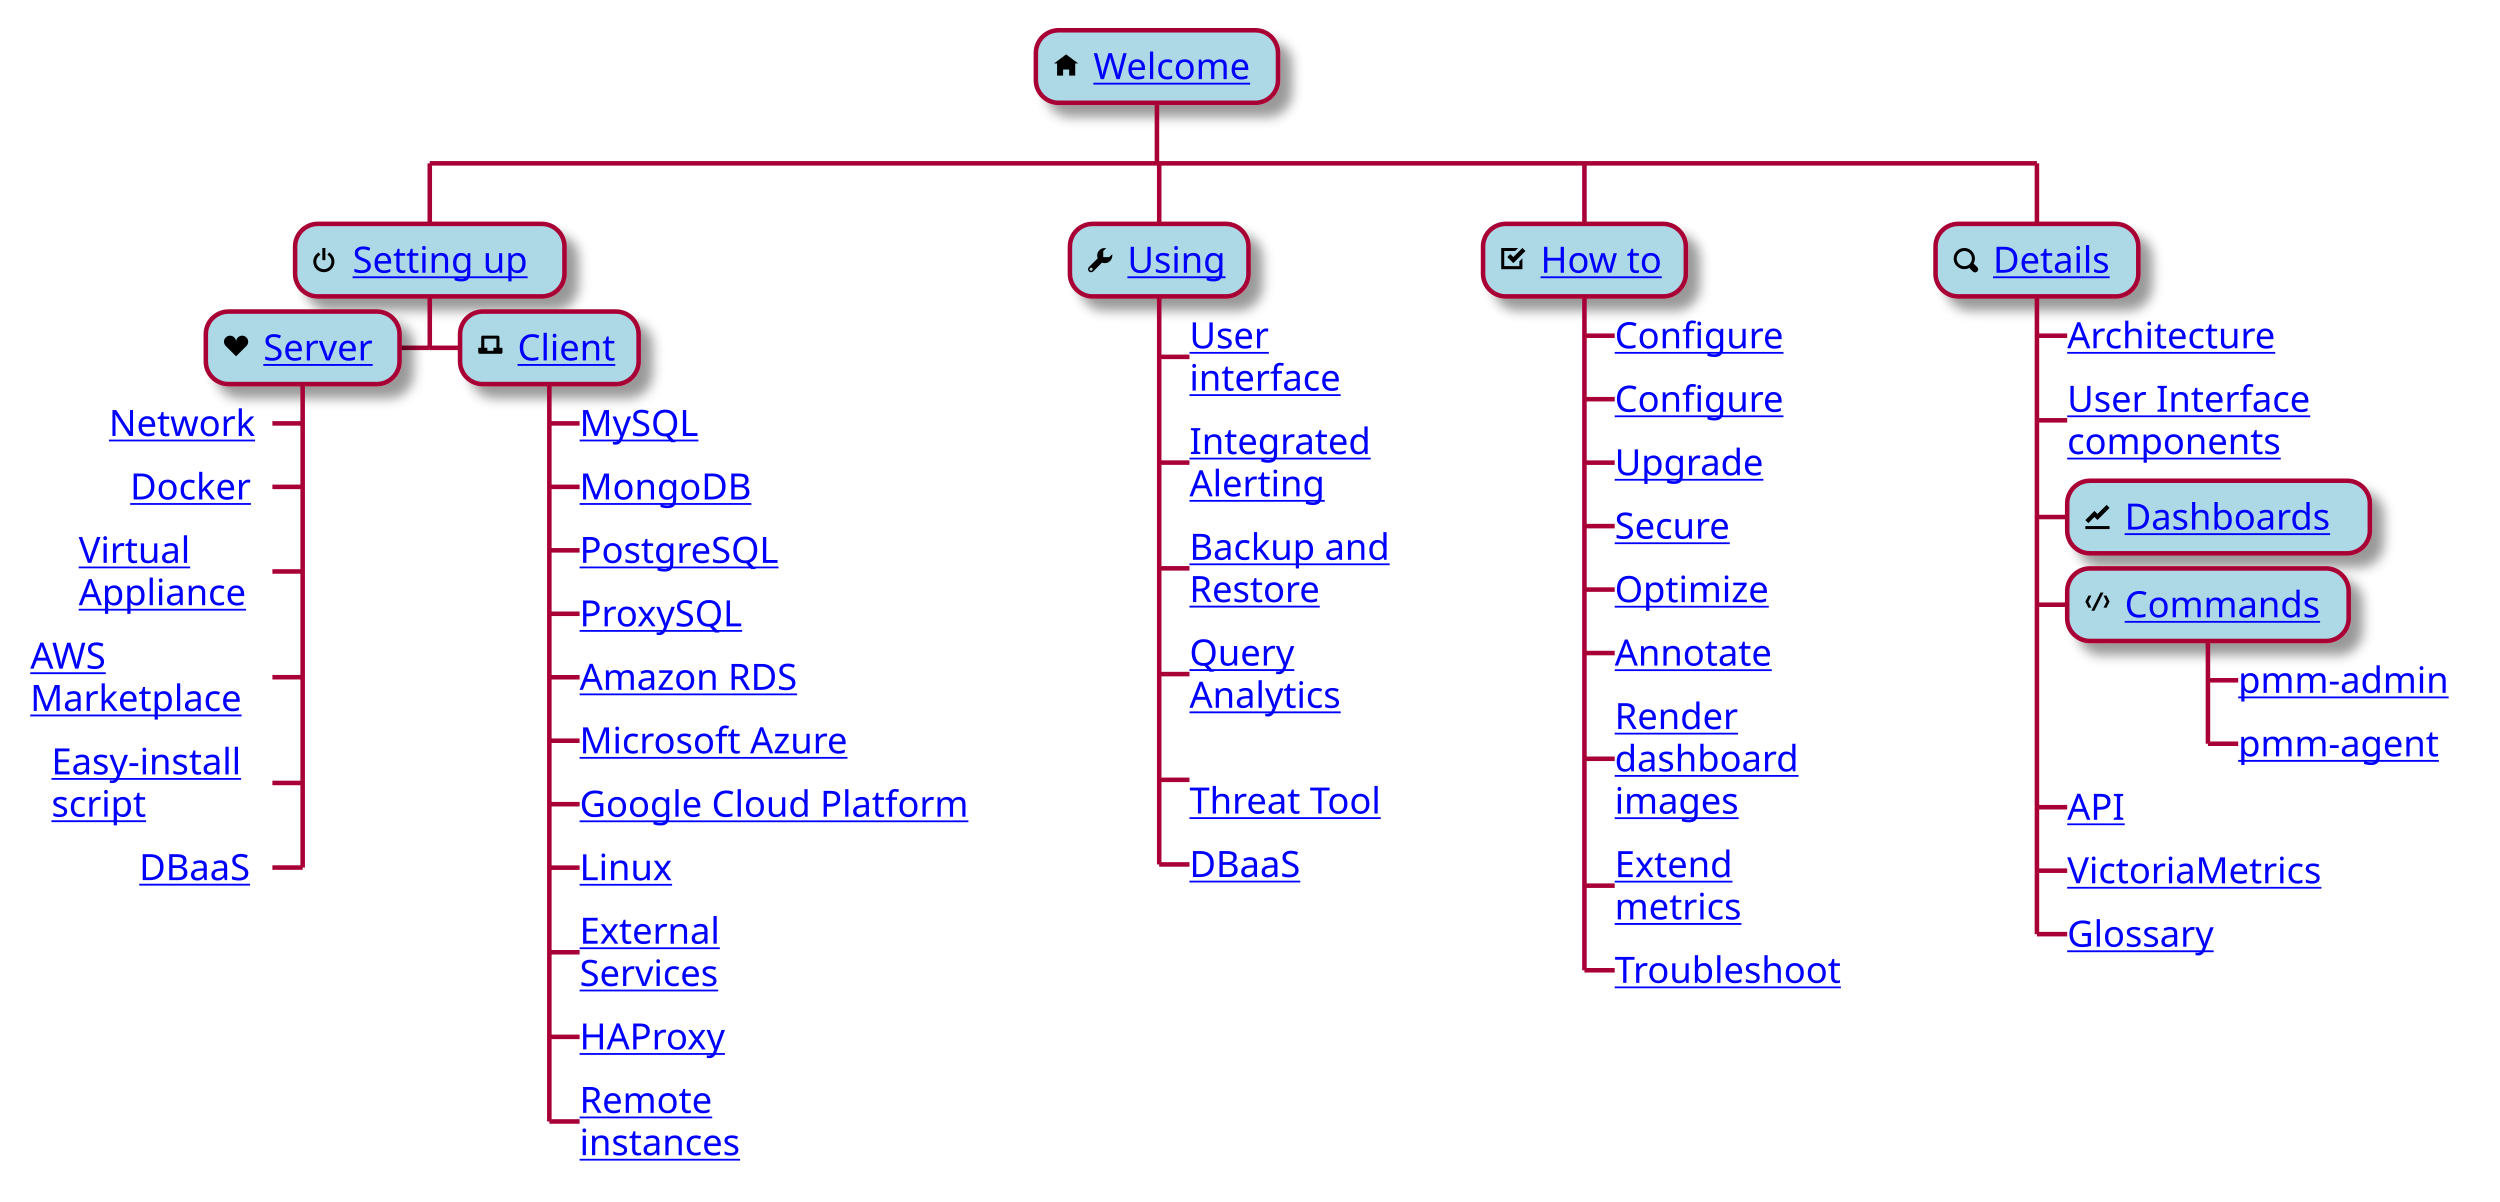
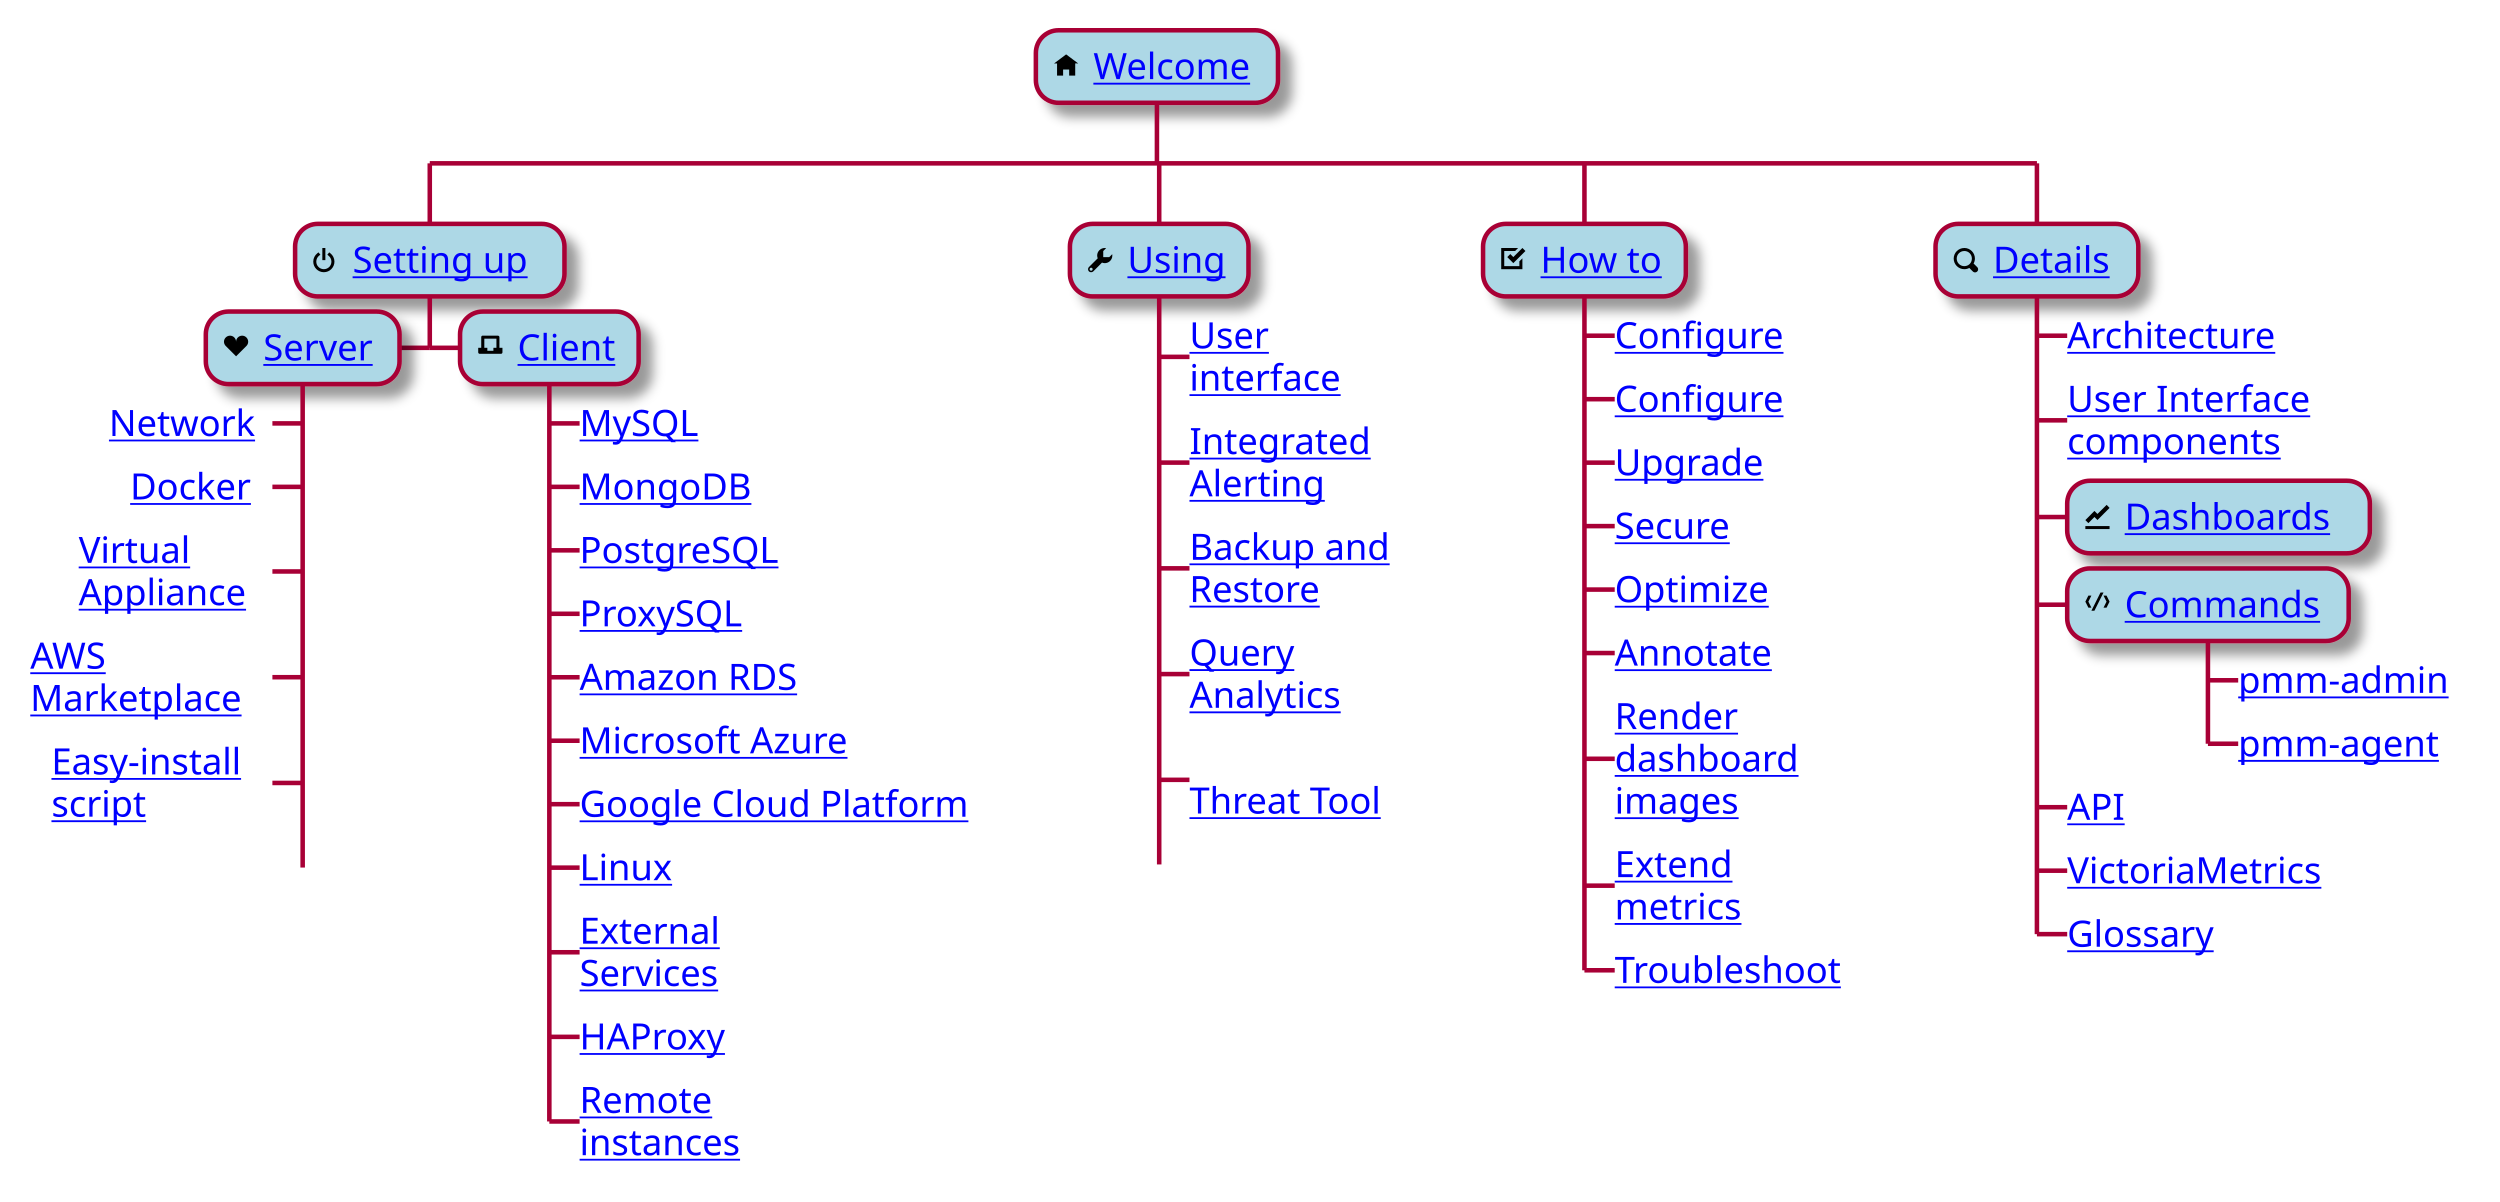
<svg xmlns="http://www.w3.org/2000/svg" xmlns:xlink="http://www.w3.org/1999/xlink" height="397" preserveAspectRatio="none" style="width:826px;height:397px" width="826">
  <defs>
    <filter height="300%" id="a" width="300%" x="-1" y="-1">
      <feGaussianBlur result="blurOut" stdDeviation="2" />
      <feColorMatrix in="blurOut" result="blurOut2" values="0 0 0 0 0 0 0 0 0 0 0 0 0 0 0 0 0 0 .4 0" />
      <feOffset dx="4" dy="4" in="blurOut2" result="blurOut3" />
      <feBlend in="SourceGraphic" in2="blurOut3" />
    </filter>
  </defs>
  <rect fill="#ADD8E6" filter="url(#a)" height="23.969" rx="7.5" ry="7.5" width="80" x="342.25" y="10" stroke="#a80036" stroke-width="1.5" />
  <path d="M352.25 17.969l-4 3h1v4h2v-2h2v2h2v-4.03l1 .03-4-3" />
  <a target="_blank" xlink:actuate="onRequest" xlink:href="https://www.percona.com/doc/percona-monitoring-and-management/2.x/index.html" xlink:show="new" xlink:title="https://www.percona.com/doc/percona-monitoring-and-management/2.x/index.html" xlink:type="simple">
    <text fill="#00F" font-family="Chivo" font-size="12" text-decoration="underline" textLength="56" x="361.25" y="26.139">
      Welcome
    </text>
  </a>
  <path stroke="#a80036" stroke-width="1.5" d="M382.25 33.969v20M142 53.969v20" />
  <rect fill="#ADD8E6" filter="url(#a)" height="23.969" rx="7.5" ry="7.5" width="89" x="97.5" y="73.969" stroke="#a80036" stroke-width="1.5" />
  <path d="M106.5 81.938v4h1v-4h-1m-1.28 1.44l-.38.31c-.81.64-1.34 1.64-1.34 2.75 0 1.93 1.57 3.5 3.5 3.5s3.5-1.57 3.5-3.5c0-1.11-.53-2.11-1.34-2.75l-.38-.31-.63.78.38.31c.58.46.97 1.17.97 1.97 0 1.39-1.11 2.5-2.5 2.5s-2.5-1.11-2.5-2.5c0-.8.36-1.51.94-1.97l.41-.31-.63-.78" />
  <a target="_blank" xlink:actuate="onRequest" xlink:href="https://www.percona.com/doc/percona-monitoring-and-management/2.x/setting-up/" xlink:show="new" xlink:title="https://www.percona.com/doc/percona-monitoring-and-management/2.x/setting-up/" xlink:type="simple">
    <text fill="#00F" font-family="Chivo" font-size="12" text-decoration="underline" textLength="65" x="116.5" y="90.107">
      Setting up
    </text>
  </a>
  <path stroke="#a80036" stroke-width="1.5" d="M132 114.922h10" />
  <rect fill="#ADD8E6" filter="url(#a)" height="23.969" rx="7.5" ry="7.5" width="64" x="68" y="102.938" stroke="#a80036" stroke-width="1.5" />
  <path d="M76 110.906c-.55 0-1.04.23-1.41.59-.36.36-.59.85-.59 1.41 0 .55.23 1.04.59 1.41l3.41 3.41 3.41-3.41c.36-.36.59-.85.59-1.41 0-.55-.23-1.04-.59-1.41-.36-.36-.85-.59-1.41-.59-.55 0-1.04.23-1.41.59-.36.36-.59.85-.59 1.41 0-.55-.23-1.04-.59-1.41-.36-.36-.85-.59-1.41-.59" />
  <a target="_blank" xlink:actuate="onRequest" xlink:href="https://www.percona.com/doc/percona-monitoring-and-management/2.x/setting-up/server/" xlink:show="new" xlink:title="https://www.percona.com/doc/percona-monitoring-and-management/2.x/setting-up/server/" xlink:type="simple">
    <text fill="#00F" font-family="Chivo" font-size="12" text-decoration="underline" textLength="40" x="87" y="119.076">
      Server
    </text>
  </a>
  <path stroke="#a80036" stroke-width="1.5" d="M90 139.891h10" />
  <a target="_blank" xlink:actuate="onRequest" xlink:href="https://www.percona.com/doc/percona-monitoring-and-management/2.x/setting-up/server/network.html" xlink:show="new" xlink:title="https://www.percona.com/doc/percona-monitoring-and-management/2.x/setting-up/server/network.html" xlink:type="simple">
    <text fill="#00F" font-family="Chivo" font-size="12" text-decoration="underline" textLength="51" x="36" y="144.045">
      Network
    </text>
  </a>
  <path stroke="#a80036" stroke-width="1.5" d="M90 160.859h10" />
  <a target="_blank" xlink:actuate="onRequest" xlink:href="https://www.percona.com/doc/percona-monitoring-and-management/2.x/setting-up/server/docker.html" xlink:show="new" xlink:title="https://www.percona.com/doc/percona-monitoring-and-management/2.x/setting-up/server/docker.html" xlink:type="simple">
    <text fill="#00F" font-family="Chivo" font-size="12" text-decoration="underline" textLength="44" x="43" y="165.014">
      Docker
    </text>
  </a>
  <path stroke="#a80036" stroke-width="1.5" d="M90 188.812h10" />
  <a target="_blank" xlink:actuate="onRequest" xlink:href="https://www.percona.com/doc/percona-monitoring-and-management/2.x/setting-up/server/virtual-appliance.html" xlink:show="new" xlink:title="https://www.percona.com/doc/percona-monitoring-and-management/2.x/setting-up/server/virtual-appliance.html" xlink:type="simple">
    <text fill="#00F" font-family="Chivo" font-size="12" text-decoration="underline" textLength="40" x="26" y="185.982">
      Virtual
    </text>
  </a>
  <a target="_blank" xlink:actuate="onRequest" xlink:href="https://www.percona.com/doc/percona-monitoring-and-management/2.x/setting-up/server/virtual-appliance.html" xlink:show="new" xlink:title="https://www.percona.com/doc/percona-monitoring-and-management/2.x/setting-up/server/virtual-appliance.html" xlink:type="simple">
    <text fill="#00F" font-family="Chivo" font-size="12" text-decoration="underline" textLength="61" x="26" y="199.951">
      Appliance
    </text>
  </a>
  <path stroke="#a80036" stroke-width="1.5" d="M90 223.75h10" />
  <a target="_blank" xlink:actuate="onRequest" xlink:href="https://www.percona.com/doc/percona-monitoring-and-management/2.x/setting-up/server/aws.html" xlink:show="new" xlink:title="https://www.percona.com/doc/percona-monitoring-and-management/2.x/setting-up/server/aws.html" xlink:type="simple">
    <text fill="#00F" font-family="Chivo" font-size="12" text-decoration="underline" textLength="27" x="10" y="220.92">
      AWS
    </text>
  </a>
  <a target="_blank" xlink:actuate="onRequest" xlink:href="https://www.percona.com/doc/percona-monitoring-and-management/2.x/setting-up/server/aws.html" xlink:show="new" xlink:title="https://www.percona.com/doc/percona-monitoring-and-management/2.x/setting-up/server/aws.html" xlink:type="simple">
    <text fill="#00F" font-family="Chivo" font-size="12" text-decoration="underline" textLength="77" x="10" y="234.889">
      Marketplace
    </text>
  </a>
  <path stroke="#a80036" stroke-width="1.5" d="M90 258.688h10" />
  <a target="_blank" xlink:actuate="onRequest" xlink:href="https://www.percona.com/doc/percona-monitoring-and-management/2.x/setting-up/server/easy-install.html" xlink:show="new" xlink:title="https://www.percona.com/doc/percona-monitoring-and-management/2.x/setting-up/server/easy-install.html" xlink:type="simple">
    <text fill="#00F" font-family="Chivo" font-size="12" text-decoration="underline" textLength="70" x="17" y="255.857">
      Easy-install
    </text>
  </a>
  <a target="_blank" xlink:actuate="onRequest" xlink:href="https://www.percona.com/doc/percona-monitoring-and-management/2.x/setting-up/server/easy-install.html" xlink:show="new" xlink:title="https://www.percona.com/doc/percona-monitoring-and-management/2.x/setting-up/server/easy-install.html" xlink:type="simple">
    <text fill="#00F" font-family="Chivo" font-size="12" text-decoration="underline" textLength="35" x="17" y="269.826">
      script
    </text>
  </a>
-   <path stroke="#a80036" stroke-width="1.5" d="M90 286.641h10" />
-   <a target="_blank" xlink:actuate="onRequest" xlink:href="https://www.percona.com/doc/percona-monitoring-and-management/2.x/setting-up/server/dbaas.html" xlink:show="new" xlink:title="https://www.percona.com/doc/percona-monitoring-and-management/2.x/setting-up/server/dbaas.html" xlink:type="simple">
-     <text fill="#00F" font-family="Chivo" font-size="12" text-decoration="underline" textLength="41" x="46" y="290.795">
-       DBaaS
-     </text>
-   </a>
  <path stroke="#a80036" stroke-width="1.5" d="M100 126.906v159.734M142 114.922h10" />
  <rect fill="#ADD8E6" filter="url(#a)" height="23.969" rx="7.5" ry="7.5" width="59" x="152" y="102.938" stroke="#a80036" stroke-width="1.5" />
  <path d="M159.34 110.906a.5.5 0 00-.34.5v3.5h-1v1.5c0 .28.22.5.5.5h7.01c.28 0 .5-.22.5-.5v-1.5h-1v-3.5a.5.5 0 00-.5-.5h-5a.5.5 0 00-.09 0 .5.5 0 00-.06 0m.66 1h4v3h-1v1h-2v-1h-1v-3" />
  <a target="_blank" xlink:actuate="onRequest" xlink:href="https://www.percona.com/doc/percona-monitoring-and-management/2.x/setting-up/client/" xlink:show="new" xlink:title="https://www.percona.com/doc/percona-monitoring-and-management/2.x/setting-up/client/" xlink:type="simple">
    <text fill="#00F" font-family="Chivo" font-size="12" text-decoration="underline" textLength="35" x="171" y="119.076">
      Client
    </text>
  </a>
  <path stroke="#a80036" stroke-width="1.5" d="M181.5 139.891h10" />
  <a target="_blank" xlink:actuate="onRequest" xlink:href="https://www.percona.com/doc/percona-monitoring-and-management/2.x/setting-up/client/mysql.html" xlink:show="new" xlink:title="https://www.percona.com/doc/percona-monitoring-and-management/2.x/setting-up/client/mysql.html" xlink:type="simple">
    <text fill="#00F" font-family="Chivo" font-size="12" text-decoration="underline" textLength="39" x="191.5" y="144.045">
      MySQL
    </text>
  </a>
  <path stroke="#a80036" stroke-width="1.5" d="M181.5 160.859h10" />
  <a target="_blank" xlink:actuate="onRequest" xlink:href="https://www.percona.com/doc/percona-monitoring-and-management/2.x/setting-up/client/mongodb.html" xlink:show="new" xlink:title="https://www.percona.com/doc/percona-monitoring-and-management/2.x/setting-up/client/mongodb.html" xlink:type="simple">
    <text fill="#00F" font-family="Chivo" font-size="12" text-decoration="underline" textLength="59" x="191.5" y="165.014">
      MongoDB
    </text>
  </a>
  <path stroke="#a80036" stroke-width="1.5" d="M181.5 181.828h10" />
  <a target="_blank" xlink:actuate="onRequest" xlink:href="https://www.percona.com/doc/percona-monitoring-and-management/2.x/setting-up/client/postgresql.html" xlink:show="new" xlink:title="https://www.percona.com/doc/percona-monitoring-and-management/2.x/setting-up/client/postgresql.html" xlink:type="simple">
    <text fill="#00F" font-family="Chivo" font-size="12" text-decoration="underline" textLength="72" x="191.5" y="185.982">
      PostgreSQL
    </text>
  </a>
  <path stroke="#a80036" stroke-width="1.5" d="M181.5 202.797h10" />
  <a target="_blank" xlink:actuate="onRequest" xlink:href="https://www.percona.com/doc/percona-monitoring-and-management/2.x/setting-up/client/proxysql.html" xlink:show="new" xlink:title="https://www.percona.com/doc/percona-monitoring-and-management/2.x/setting-up/client/proxysql.html" xlink:type="simple">
    <text fill="#00F" font-family="Chivo" font-size="12" text-decoration="underline" textLength="56" x="191.5" y="206.951">
      ProxySQL
    </text>
  </a>
  <path stroke="#a80036" stroke-width="1.5" d="M181.5 223.766h10" />
  <a target="_blank" xlink:actuate="onRequest" xlink:href="https://www.percona.com/doc/percona-monitoring-and-management/2.x/setting-up/client/aws.html" xlink:show="new" xlink:title="https://www.percona.com/doc/percona-monitoring-and-management/2.x/setting-up/client/aws.html" xlink:type="simple">
    <text fill="#00F" font-family="Chivo" font-size="12" text-decoration="underline" textLength="77" x="191.5" y="227.92">
      Amazon RDS
    </text>
  </a>
  <path stroke="#a80036" stroke-width="1.5" d="M181.5 244.734h10" />
  <a target="_blank" xlink:actuate="onRequest" xlink:href="https://www.percona.com/doc/percona-monitoring-and-management/2.x/setting-up/client/azure.html" xlink:show="new" xlink:title="https://www.percona.com/doc/percona-monitoring-and-management/2.x/setting-up/client/azure.html" xlink:type="simple">
    <text fill="#00F" font-family="Chivo" font-size="12" text-decoration="underline" textLength="95" x="191.5" y="248.889">
      Microsoft Azure
    </text>
  </a>
  <path stroke="#a80036" stroke-width="1.5" d="M181.5 265.703h10" />
  <a target="_blank" xlink:actuate="onRequest" xlink:href="https://www.percona.com/doc/percona-monitoring-and-management/2.x/setting-up/client/google.html" xlink:show="new" xlink:title="https://www.percona.com/doc/percona-monitoring-and-management/2.x/setting-up/client/google.html" xlink:type="simple">
    <text fill="#00F" font-family="Chivo" font-size="12" text-decoration="underline" textLength="139" x="191.5" y="269.857">
      Google Cloud Platform
    </text>
  </a>
  <path stroke="#a80036" stroke-width="1.5" d="M181.5 286.672h10" />
  <a target="_blank" xlink:actuate="onRequest" xlink:href="https://www.percona.com/doc/percona-monitoring-and-management/2.x/setting-up/client/linux.html" xlink:show="new" xlink:title="https://www.percona.com/doc/percona-monitoring-and-management/2.x/setting-up/client/linux.html" xlink:type="simple">
    <text fill="#00F" font-family="Chivo" font-size="12" text-decoration="underline" textLength="31" x="191.5" y="290.826">
      Linux
    </text>
  </a>
  <path stroke="#a80036" stroke-width="1.5" d="M181.5 314.625h10" />
  <a target="_blank" xlink:actuate="onRequest" xlink:href="https://www.percona.com/doc/percona-monitoring-and-management/2.x/setting-up/client/external.html" xlink:show="new" xlink:title="https://www.percona.com/doc/percona-monitoring-and-management/2.x/setting-up/client/external.html" xlink:type="simple">
    <text fill="#00F" font-family="Chivo" font-size="12" text-decoration="underline" textLength="51" x="191.5" y="311.795">
      External
    </text>
  </a>
  <a target="_blank" xlink:actuate="onRequest" xlink:href="https://www.percona.com/doc/percona-monitoring-and-management/2.x/setting-up/client/external.html" xlink:show="new" xlink:title="https://www.percona.com/doc/percona-monitoring-and-management/2.x/setting-up/client/external.html" xlink:type="simple">
    <text fill="#00F" font-family="Chivo" font-size="12" text-decoration="underline" textLength="52" x="191.5" y="325.764">
      Services
    </text>
  </a>
  <path stroke="#a80036" stroke-width="1.5" d="M181.5 342.578h10" />
  <a target="_blank" xlink:actuate="onRequest" xlink:href="https://www.percona.com/doc/percona-monitoring-and-management/2.x/setting-up/client/haproxy.html" xlink:show="new" xlink:title="https://www.percona.com/doc/percona-monitoring-and-management/2.x/setting-up/client/haproxy.html" xlink:type="simple">
    <text fill="#00F" font-family="Chivo" font-size="12" text-decoration="underline" textLength="50" x="191.5" y="346.732">
      HAProxy
    </text>
  </a>
  <path stroke="#a80036" stroke-width="1.5" d="M181.5 370.531h10" />
  <a target="_blank" xlink:actuate="onRequest" xlink:href="https://www.percona.com/doc/percona-monitoring-and-management/2.x/setting-up/client/remote.html" xlink:show="new" xlink:title="https://www.percona.com/doc/percona-monitoring-and-management/2.x/setting-up/client/remote.html" xlink:type="simple">
    <text fill="#00F" font-family="Chivo" font-size="12" text-decoration="underline" textLength="48" x="191.5" y="367.701">
      Remote
    </text>
  </a>
  <a target="_blank" xlink:actuate="onRequest" xlink:href="https://www.percona.com/doc/percona-monitoring-and-management/2.x/setting-up/client/remote.html" xlink:show="new" xlink:title="https://www.percona.com/doc/percona-monitoring-and-management/2.x/setting-up/client/remote.html" xlink:type="simple">
    <text fill="#00F" font-family="Chivo" font-size="12" text-decoration="underline" textLength="61" x="191.5" y="381.67">
      instances
    </text>
  </a>
  <path stroke="#a80036" stroke-width="1.5" d="M181.5 126.906v243.625M142 97.938v16.984M383 53.969v20" />
  <rect fill="#ADD8E6" filter="url(#a)" height="23.969" rx="7.5" ry="7.5" width="59" x="353.5" y="73.969" stroke="#a80036" stroke-width="1.5" />
  <path d="M365 81.938c-1.38 0-2.5 1.12-2.5 2.5 0 .32.08.62.19.91l-2.91 2.88c-.39.39-.39 1.05 0 1.44.2.2.46.28.72.28.26 0 .52-.09.72-.28l2.88-2.91c.28.11.58.19.91.19 1.38 0 2.5-1.12 2.5-2.5 0-.16 0-.32-.03-.47l-.97.97h-2v-2l.97-.97c-.15-.03-.31-.03-.47-.03m-4.5 6.5c.28 0 .5.22.5.5s-.22.5-.5.5-.5-.22-.5-.5.22-.5.5-.5" />
  <a target="_blank" xlink:actuate="onRequest" xlink:href="https://www.percona.com/doc/percona-monitoring-and-management/2.x/using/" xlink:show="new" xlink:title="https://www.percona.com/doc/percona-monitoring-and-management/2.x/using/" xlink:type="simple">
    <text fill="#00F" font-family="Chivo" font-size="12" text-decoration="underline" textLength="35" x="372.5" y="90.107">
      Using
    </text>
  </a>
  <path stroke="#a80036" stroke-width="1.5" d="M383 117.906h10" />
  <a target="_blank" xlink:actuate="onRequest" xlink:href="https://www.percona.com/doc/percona-monitoring-and-management/2.x/using/interface.html" xlink:show="new" xlink:title="https://www.percona.com/doc/percona-monitoring-and-management/2.x/using/interface.html" xlink:type="simple">
    <text fill="#00F" font-family="Chivo" font-size="12" text-decoration="underline" textLength="29" x="393" y="115.076">
      User
    </text>
  </a>
  <a target="_blank" xlink:actuate="onRequest" xlink:href="https://www.percona.com/doc/percona-monitoring-and-management/2.x/using/interface.html" xlink:show="new" xlink:title="https://www.percona.com/doc/percona-monitoring-and-management/2.x/using/interface.html" xlink:type="simple">
    <text fill="#00F" font-family="Chivo" font-size="12" text-decoration="underline" textLength="56" x="393" y="129.045">
      interface
    </text>
  </a>
  <path stroke="#a80036" stroke-width="1.5" d="M383 152.844h10" />
  <a target="_blank" xlink:actuate="onRequest" xlink:href="https://www.percona.com/doc/percona-monitoring-and-management/2.x/using/alerting.html" xlink:show="new" xlink:title="https://www.percona.com/doc/percona-monitoring-and-management/2.x/using/alerting.html" xlink:type="simple">
    <text fill="#00F" font-family="Chivo" font-size="12" text-decoration="underline" textLength="66" x="393" y="150.014">
      Integrated
    </text>
  </a>
  <a target="_blank" xlink:actuate="onRequest" xlink:href="https://www.percona.com/doc/percona-monitoring-and-management/2.x/using/alerting.html" xlink:show="new" xlink:title="https://www.percona.com/doc/percona-monitoring-and-management/2.x/using/alerting.html" xlink:type="simple">
    <text fill="#00F" font-family="Chivo" font-size="12" text-decoration="underline" textLength="48" x="393" y="163.982">
      Alerting
    </text>
  </a>
  <path stroke="#a80036" stroke-width="1.5" d="M383 187.781h10" />
  <a target="_blank" xlink:actuate="onRequest" xlink:href="https://www.percona.com/doc/percona-monitoring-and-management/2.x/using/backup.html" xlink:show="new" xlink:title="https://www.percona.com/doc/percona-monitoring-and-management/2.x/using/backup.html" xlink:type="simple">
    <text fill="#00F" font-family="Chivo" font-size="12" text-decoration="underline" textLength="74" x="393" y="184.951">
      Backup and
    </text>
  </a>
  <a target="_blank" xlink:actuate="onRequest" xlink:href="https://www.percona.com/doc/percona-monitoring-and-management/2.x/using/backup.html" xlink:show="new" xlink:title="https://www.percona.com/doc/percona-monitoring-and-management/2.x/using/backup.html" xlink:type="simple">
    <text fill="#00F" font-family="Chivo" font-size="12" text-decoration="underline" textLength="49" x="393" y="198.92">
      Restore
    </text>
  </a>
  <path stroke="#a80036" stroke-width="1.5" d="M383 222.719h10" />
  <a target="_blank" xlink:actuate="onRequest" xlink:href="https://www.percona.com/doc/percona-monitoring-and-management/2.x/using/query-analytics.html" xlink:show="new" xlink:title="https://www.percona.com/doc/percona-monitoring-and-management/2.x/using/query-analytics.html" xlink:type="simple">
    <text fill="#00F" font-family="Chivo" font-size="12" text-decoration="underline" textLength="36" x="393" y="219.889">
      Query
    </text>
  </a>
  <a target="_blank" xlink:actuate="onRequest" xlink:href="https://www.percona.com/doc/percona-monitoring-and-management/2.x/using/query-analytics.html" xlink:show="new" xlink:title="https://www.percona.com/doc/percona-monitoring-and-management/2.x/using/query-analytics.html" xlink:type="simple">
    <text fill="#00F" font-family="Chivo" font-size="12" text-decoration="underline" textLength="55" x="393" y="233.857">
      Analytics
    </text>
  </a>
  <path stroke="#a80036" stroke-width="1.5" d="M383 257.656h10" />
  <a target="_blank" xlink:actuate="onRequest" xlink:href="https://www.percona.com/doc/percona-monitoring-and-management/2.x/how-to/advisors.html" xlink:show="new" xlink:title="https://www.percona.com/doc/percona-monitoring-and-management/2.x/how-to/advisors.html" xlink:type="simple">
    <text fill="#00F" font-family="Chivo" font-size="12" text-decoration="underline" textLength="50" x="393" y="254.826">
    </text>
  </a>
  <a target="_blank" xlink:actuate="onRequest" xlink:href="https://www.percona.com/doc/percona-monitoring-and-management/2.x/how-to/advisors.html" xlink:show="new" xlink:title="https://www.percona.com/doc/percona-monitoring-and-management/2.x/how-to/advisors.html" xlink:type="simple">
    <text fill="#00F" font-family="Chivo" font-size="12" text-decoration="underline" textLength="71" x="393" y="268.795">
      Threat Tool
    </text>
  </a>
-   <path stroke="#a80036" stroke-width="1.5" d="M383 285.609h10" />
-   <a target="_blank" xlink:actuate="onRequest" xlink:href="https://www.percona.com/doc/percona-monitoring-and-management/2.x/using/dbaas.html" xlink:show="new" xlink:title="https://www.percona.com/doc/percona-monitoring-and-management/2.x/using/dbaas.html" xlink:type="simple">
-     <text fill="#00F" font-family="Chivo" font-size="12" text-decoration="underline" textLength="41" x="393" y="289.764">
-       DBaaS
-     </text>
-   </a>
  <path stroke="#a80036" stroke-width="1.5" d="M383 97.938v187.672M523.5 53.969v20" />
  <rect fill="#ADD8E6" filter="url(#a)" height="23.969" rx="7.5" ry="7.5" width="67" x="490" y="73.969" stroke="#a80036" stroke-width="1.5" />
  <path d="M496 81.938v7h7v-3.59l-1 1v1.59h-5v-5h3.59l1-1H496m7 0l-3 3-1-1-1 1 2 2 4-4-1-1" />
  <a target="_blank" xlink:actuate="onRequest" xlink:href="https://www.percona.com/doc/percona-monitoring-and-management/2.x/how-to/" xlink:show="new" xlink:title="https://www.percona.com/doc/percona-monitoring-and-management/2.x/how-to/" xlink:type="simple">
    <text fill="#00F" font-family="Chivo" font-size="12" text-decoration="underline" textLength="43" x="509" y="90.107">
      How to
    </text>
  </a>
  <path stroke="#a80036" stroke-width="1.5" d="M523.5 110.922h10" />
  <a target="_blank" xlink:actuate="onRequest" xlink:href="https://www.percona.com/doc/percona-monitoring-and-management/2.x/how-to/configure.html" xlink:show="new" xlink:title="https://www.percona.com/doc/percona-monitoring-and-management/2.x/how-to/configure.html" xlink:type="simple">
    <text fill="#00F" font-family="Chivo" font-size="12" text-decoration="underline" textLength="60" x="533.5" y="115.076">
      Configure
    </text>
  </a>
  <path stroke="#a80036" stroke-width="1.5" d="M523.5 131.891h10" />
  <a target="_blank" xlink:actuate="onRequest" xlink:href="https://www.percona.com/doc/percona-monitoring-and-management/2.x/how-to/manage-users.html" xlink:show="new" xlink:title="https://www.percona.com/doc/percona-monitoring-and-management/2.x/how-to/manage-users.html" xlink:type="simple">
    <text fill="#00F" font-family="Chivo" font-size="12" text-decoration="underline" textLength="60" x="533.5" y="136.045">
      Configure
    </text>
  </a>
  <path stroke="#a80036" stroke-width="1.5" d="M523.5 152.859h10" />
  <a target="_blank" xlink:actuate="onRequest" xlink:href="https://www.percona.com/doc/percona-monitoring-and-management/2.x/how-to/upgrade.html" xlink:show="new" xlink:title="https://www.percona.com/doc/percona-monitoring-and-management/2.x/how-to/upgrade.html" xlink:type="simple">
    <text fill="#00F" font-family="Chivo" font-size="12" text-decoration="underline" textLength="54" x="533.5" y="157.014">
      Upgrade
    </text>
  </a>
  <path stroke="#a80036" stroke-width="1.5" d="M523.5 173.828h10" />
  <a target="_blank" xlink:actuate="onRequest" xlink:href="https://www.percona.com/doc/percona-monitoring-and-management/2.x/how-to/secure.html" xlink:show="new" xlink:title="https://www.percona.com/doc/percona-monitoring-and-management/2.x/how-to/secure.html" xlink:type="simple">
    <text fill="#00F" font-family="Chivo" font-size="12" text-decoration="underline" textLength="44" x="533.5" y="177.982">
      Secure
    </text>
  </a>
  <path stroke="#a80036" stroke-width="1.5" d="M523.5 194.797h10" />
  <a target="_blank" xlink:actuate="onRequest" xlink:href="https://www.percona.com/doc/percona-monitoring-and-management/2.x/how-to/optimize.html" xlink:show="new" xlink:title="https://www.percona.com/doc/percona-monitoring-and-management/2.x/how-to/optimize.html" xlink:type="simple">
    <text fill="#00F" font-family="Chivo" font-size="12" text-decoration="underline" textLength="52" x="533.5" y="198.951">
      Optimize
    </text>
  </a>
  <path stroke="#a80036" stroke-width="1.5" d="M523.5 215.766h10" />
  <a target="_blank" xlink:actuate="onRequest" xlink:href="https://www.percona.com/doc/percona-monitoring-and-management/2.x/how-to/annotate.html" xlink:show="new" xlink:title="https://www.percona.com/doc/percona-monitoring-and-management/2.x/how-to/annotate.html" xlink:type="simple">
    <text fill="#00F" font-family="Chivo" font-size="12" text-decoration="underline" textLength="58" x="533.5" y="219.92">
      Annotate
    </text>
  </a>
  <path stroke="#a80036" stroke-width="1.5" d="M523.5 250.703h10" />
  <a target="_blank" xlink:actuate="onRequest" xlink:href="https://www.percona.com/doc/percona-monitoring-and-management/2.x/how-to/render-dashboard-images.html" xlink:show="new" xlink:title="https://www.percona.com/doc/percona-monitoring-and-management/2.x/how-to/render-dashboard-images.html" xlink:type="simple">
    <text fill="#00F" font-family="Chivo" font-size="12" text-decoration="underline" textLength="45" x="533.5" y="240.889">
      Render
    </text>
  </a>
  <a target="_blank" xlink:actuate="onRequest" xlink:href="https://www.percona.com/doc/percona-monitoring-and-management/2.x/how-to/render-dashboard-images.html" xlink:show="new" xlink:title="https://www.percona.com/doc/percona-monitoring-and-management/2.x/how-to/render-dashboard-images.html" xlink:type="simple">
    <text fill="#00F" font-family="Chivo" font-size="12" text-decoration="underline" textLength="68" x="533.5" y="254.857">
      dashboard
    </text>
  </a>
  <a target="_blank" xlink:actuate="onRequest" xlink:href="https://www.percona.com/doc/percona-monitoring-and-management/2.x/how-to/render-dashboard-images.html" xlink:show="new" xlink:title="https://www.percona.com/doc/percona-monitoring-and-management/2.x/how-to/render-dashboard-images.html" xlink:type="simple">
    <text fill="#00F" font-family="Chivo" font-size="12" text-decoration="underline" textLength="45" x="533.5" y="268.826">
      images
    </text>
  </a>
  <path stroke="#a80036" stroke-width="1.5" d="M523.5 292.625h10" />
  <a target="_blank" xlink:actuate="onRequest" xlink:href="https://www.percona.com/doc/percona-monitoring-and-management/2.x/how-to/extend-metrics.html" xlink:show="new" xlink:title="https://www.percona.com/doc/percona-monitoring-and-management/2.x/how-to/extend-metrics.html" xlink:type="simple">
    <text fill="#00F" font-family="Chivo" font-size="12" text-decoration="underline" textLength="43" x="533.5" y="289.795">
      Extend
    </text>
  </a>
  <a target="_blank" xlink:actuate="onRequest" xlink:href="https://www.percona.com/doc/percona-monitoring-and-management/2.x/how-to/extend-metrics.html" xlink:show="new" xlink:title="https://www.percona.com/doc/percona-monitoring-and-management/2.x/how-to/extend-metrics.html" xlink:type="simple">
    <text fill="#00F" font-family="Chivo" font-size="12" text-decoration="underline" textLength="46" x="533.5" y="303.764">
      metrics
    </text>
  </a>
  <path stroke="#a80036" stroke-width="1.5" d="M523.5 320.578h10" />
  <a target="_blank" xlink:actuate="onRequest" xlink:href="https://www.percona.com/doc/percona-monitoring-and-management/2.x/how-to/troubleshoot.html" xlink:show="new" xlink:title="https://www.percona.com/doc/percona-monitoring-and-management/2.x/how-to/troubleshoot.html" xlink:type="simple">
    <text fill="#00F" font-family="Chivo" font-size="12" text-decoration="underline" textLength="83" x="533.5" y="324.732">
      Troubleshoot
    </text>
  </a>
  <path stroke="#a80036" stroke-width="1.5" d="M523.5 97.938v222.641M673 53.969v20" />
  <rect fill="#ADD8E6" filter="url(#a)" height="23.969" rx="7.5" ry="7.5" width="67" x="639.5" y="73.969" stroke="#a80036" stroke-width="1.5" />
  <path d="M649 81.938c-1.93 0-3.5 1.57-3.5 3.5s1.57 3.5 3.5 3.5c.59 0 1.17-.14 1.66-.41a1 1 0 00.13.13l1 1a1.02 1.02 0 101.44-1.44l-1-1a1 1 0 00-.16-.13c.27-.49.44-1.06.44-1.66 0-1.93-1.57-3.5-3.5-3.5m0 1c1.39 0 2.5 1.11 2.5 2.5 0 .66-.24 1.27-.66 1.72l-.03.03a1 1 0 00-.13.13c-.44.4-1.04.63-1.69.63-1.39 0-2.5-1.11-2.5-2.5s1.11-2.5 2.5-2.5" />
  <a target="_blank" xlink:actuate="onRequest" xlink:href="https://www.percona.com/doc/percona-monitoring-and-management/2.x/details/" xlink:show="new" xlink:title="https://www.percona.com/doc/percona-monitoring-and-management/2.x/details/" xlink:type="simple">
    <text fill="#00F" font-family="Chivo" font-size="12" text-decoration="underline" textLength="43" x="658.5" y="90.107">
      Details
    </text>
  </a>
  <path stroke="#a80036" stroke-width="1.5" d="M673 110.922h10" />
  <a target="_blank" xlink:actuate="onRequest" xlink:href="https://www.percona.com/doc/percona-monitoring-and-management/2.x/details/architecture.html" xlink:show="new" xlink:title="https://www.percona.com/doc/percona-monitoring-and-management/2.x/details/architecture.html" xlink:type="simple">
    <text fill="#00F" font-family="Chivo" font-size="12" text-decoration="underline" textLength="77" x="683" y="115.076">
      Architecture
    </text>
  </a>
  <path stroke="#a80036" stroke-width="1.5" d="M673 138.875h10" />
  <a target="_blank" xlink:actuate="onRequest" xlink:href="https://www.percona.com/doc/percona-monitoring-and-management/2.x/details/interface.html" xlink:show="new" xlink:title="https://www.percona.com/doc/percona-monitoring-and-management/2.x/details/interface.html" xlink:type="simple">
    <text fill="#00F" font-family="Chivo" font-size="12" text-decoration="underline" textLength="89" x="683" y="136.045">
      User Interface
    </text>
  </a>
  <a target="_blank" xlink:actuate="onRequest" xlink:href="https://www.percona.com/doc/percona-monitoring-and-management/2.x/details/interface.html" xlink:show="new" xlink:title="https://www.percona.com/doc/percona-monitoring-and-management/2.x/details/interface.html" xlink:type="simple">
    <text fill="#00F" font-family="Chivo" font-size="12" text-decoration="underline" textLength="78" x="683" y="150.014">
      components
    </text>
  </a>
  <path stroke="#a80036" stroke-width="1.5" d="M673 170.828h10" />
  <rect fill="#ADD8E6" filter="url(#a)" height="23.969" rx="7.5" ry="7.5" width="100" x="683" y="158.844" stroke="#a80036" stroke-width="1.5" />
  <path d="M696.03 166.812l-3.03 3-1-1-3 3.03 1 1 2-2.03 1 1 4-4-.97-1m-7.03 7v1h8v-1h-8" />
  <a target="_blank" xlink:actuate="onRequest" xlink:href="https://www.percona.com/doc/percona-monitoring-and-management/2.x/details/dashboards/" xlink:show="new" xlink:title="https://www.percona.com/doc/percona-monitoring-and-management/2.x/details/dashboards/" xlink:type="simple">
    <text fill="#00F" font-family="Chivo" font-size="12" text-decoration="underline" textLength="76" x="702" y="174.982">
      Dashboards
    </text>
  </a>
  <path stroke="#a80036" stroke-width="1.5" d="M673 199.797h10" />
  <rect fill="#ADD8E6" filter="url(#a)" height="23.969" rx="7.5" ry="7.5" width="93" x="683" y="187.812" stroke="#a80036" stroke-width="1.5" />
  <path d="M694 195.781l-3 6h1l3-6h-1m-4 1l-1 2 1 2h1l-1-2 1-2h-1m5 0l1 2-1 2h1l1-2-1-2h-1" />
  <a target="_blank" xlink:actuate="onRequest" xlink:href="https://www.percona.com/doc/percona-monitoring-and-management/2.x/details/commands/" xlink:show="new" xlink:title="https://www.percona.com/doc/percona-monitoring-and-management/2.x/details/commands/" xlink:type="simple">
    <text fill="#00F" font-family="Chivo" font-size="12" text-decoration="underline" textLength="69" x="702" y="203.951">
      Commands
    </text>
  </a>
  <path stroke="#a80036" stroke-width="1.5" d="M729.5 224.766h10" />
  <a target="_blank" xlink:actuate="onRequest" xlink:href="https://www.percona.com/doc/percona-monitoring-and-management/2.x/details/commands/pmm-admin.html" xlink:show="new" xlink:title="https://www.percona.com/doc/percona-monitoring-and-management/2.x/details/commands/pmm-admin.html" xlink:type="simple">
    <text fill="#00F" font-family="Chivo" font-size="12" text-decoration="underline" textLength="72" x="739.5" y="228.92">
      pmm-admin
    </text>
  </a>
  <path stroke="#a80036" stroke-width="1.5" d="M729.5 245.734h10" />
  <a target="_blank" xlink:actuate="onRequest" xlink:href="https://www.percona.com/doc/percona-monitoring-and-management/2.x/details/commands/pmm-agent.html" xlink:show="new" xlink:title="https://www.percona.com/doc/percona-monitoring-and-management/2.x/details/commands/pmm-agent.html" xlink:type="simple">
    <text fill="#00F" font-family="Chivo" font-size="12" text-decoration="underline" textLength="71" x="739.5" y="249.889">
      pmm-agent
    </text>
  </a>
  <path stroke="#a80036" stroke-width="1.5" d="M729.5 211.781v33.953M673 266.703h10" />
  <a target="_blank" xlink:actuate="onRequest" xlink:href="https://www.percona.com/doc/percona-monitoring-and-management/2.x/details/api.html" xlink:show="new" xlink:title="https://www.percona.com/doc/percona-monitoring-and-management/2.x/details/api.html" xlink:type="simple">
    <text fill="#00F" font-family="Chivo" font-size="12" text-decoration="underline" textLength="19" x="683" y="270.857">
      API
    </text>
  </a>
  <path stroke="#a80036" stroke-width="1.5" d="M673 287.672h10" />
  <a target="_blank" xlink:actuate="onRequest" xlink:href="https://www.percona.com/doc/percona-monitoring-and-management/2.x/details/victoria-metrics.html" xlink:show="new" xlink:title="https://www.percona.com/doc/percona-monitoring-and-management/2.x/details/victoria-metrics.html" xlink:type="simple">
    <text fill="#00F" font-family="Chivo" font-size="12" text-decoration="underline" textLength="92" x="683" y="291.826">
      VictoriaMetrics
    </text>
  </a>
  <path stroke="#a80036" stroke-width="1.5" d="M673 308.641h10" />
  <a target="_blank" xlink:actuate="onRequest" xlink:href="https://www.percona.com/doc/percona-monitoring-and-management/2.x/details/glossary.html" xlink:show="new" xlink:title="https://www.percona.com/doc/percona-monitoring-and-management/2.x/details/glossary.html" xlink:type="simple">
    <text fill="#00F" font-family="Chivo" font-size="12" text-decoration="underline" textLength="53" x="683" y="312.795">
      Glossary
    </text>
  </a>
  <path stroke="#a80036" stroke-width="1.5" d="M673 97.938v210.703M142 53.969h531" />
</svg>
